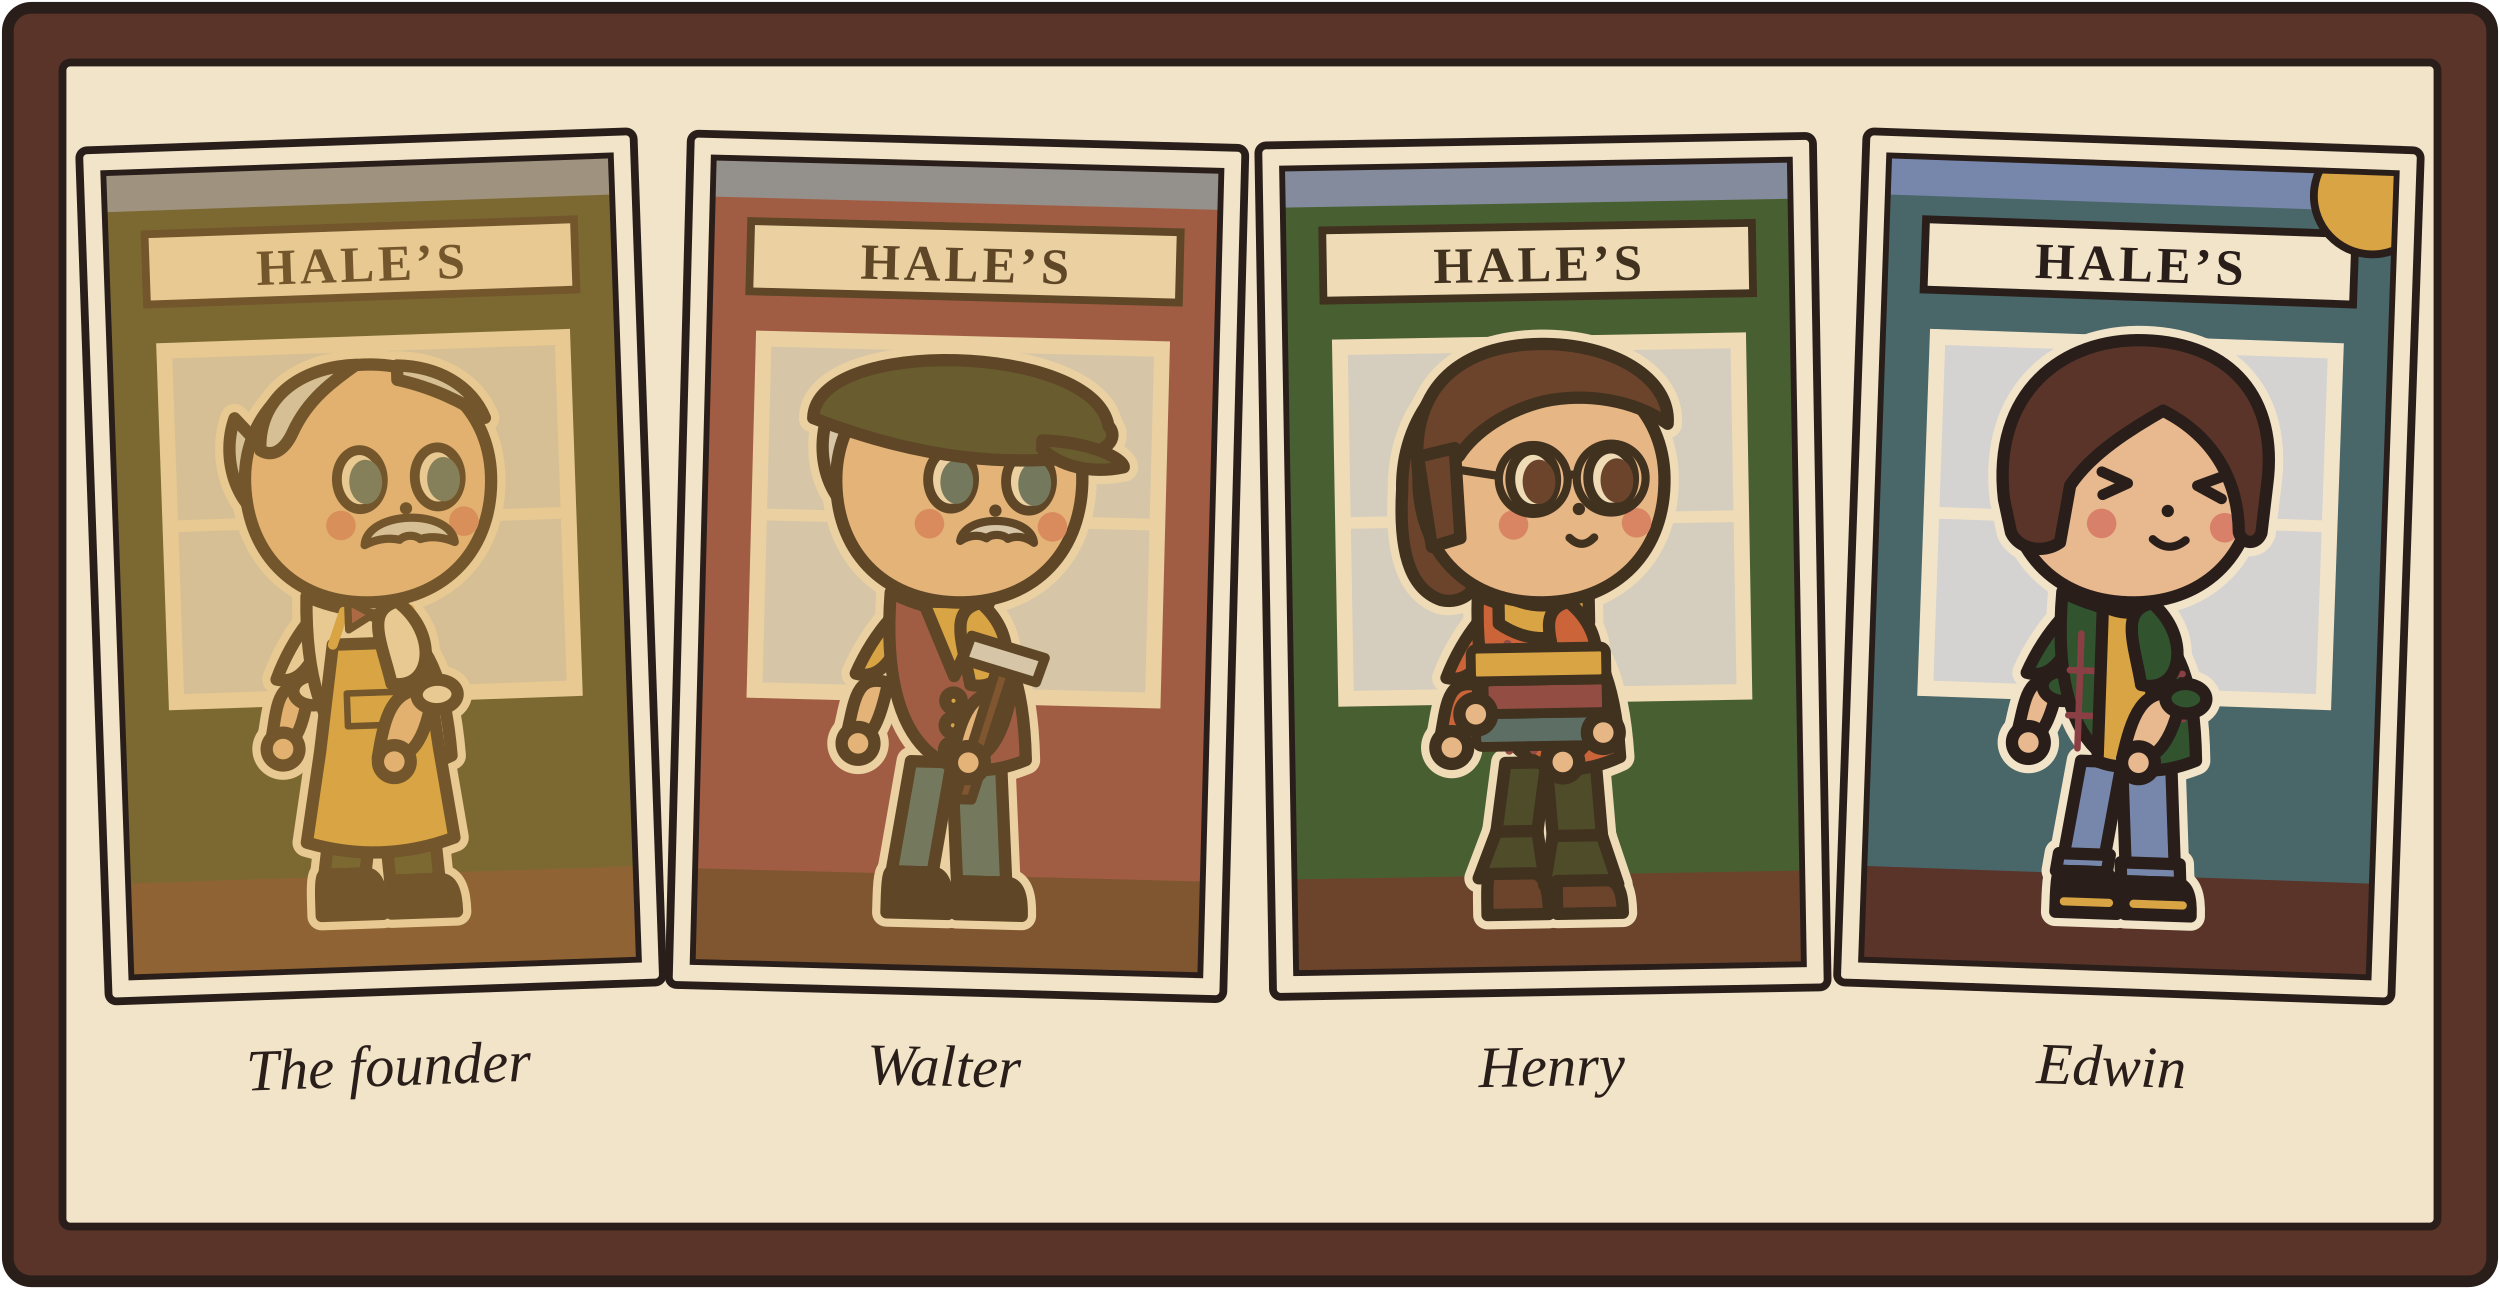
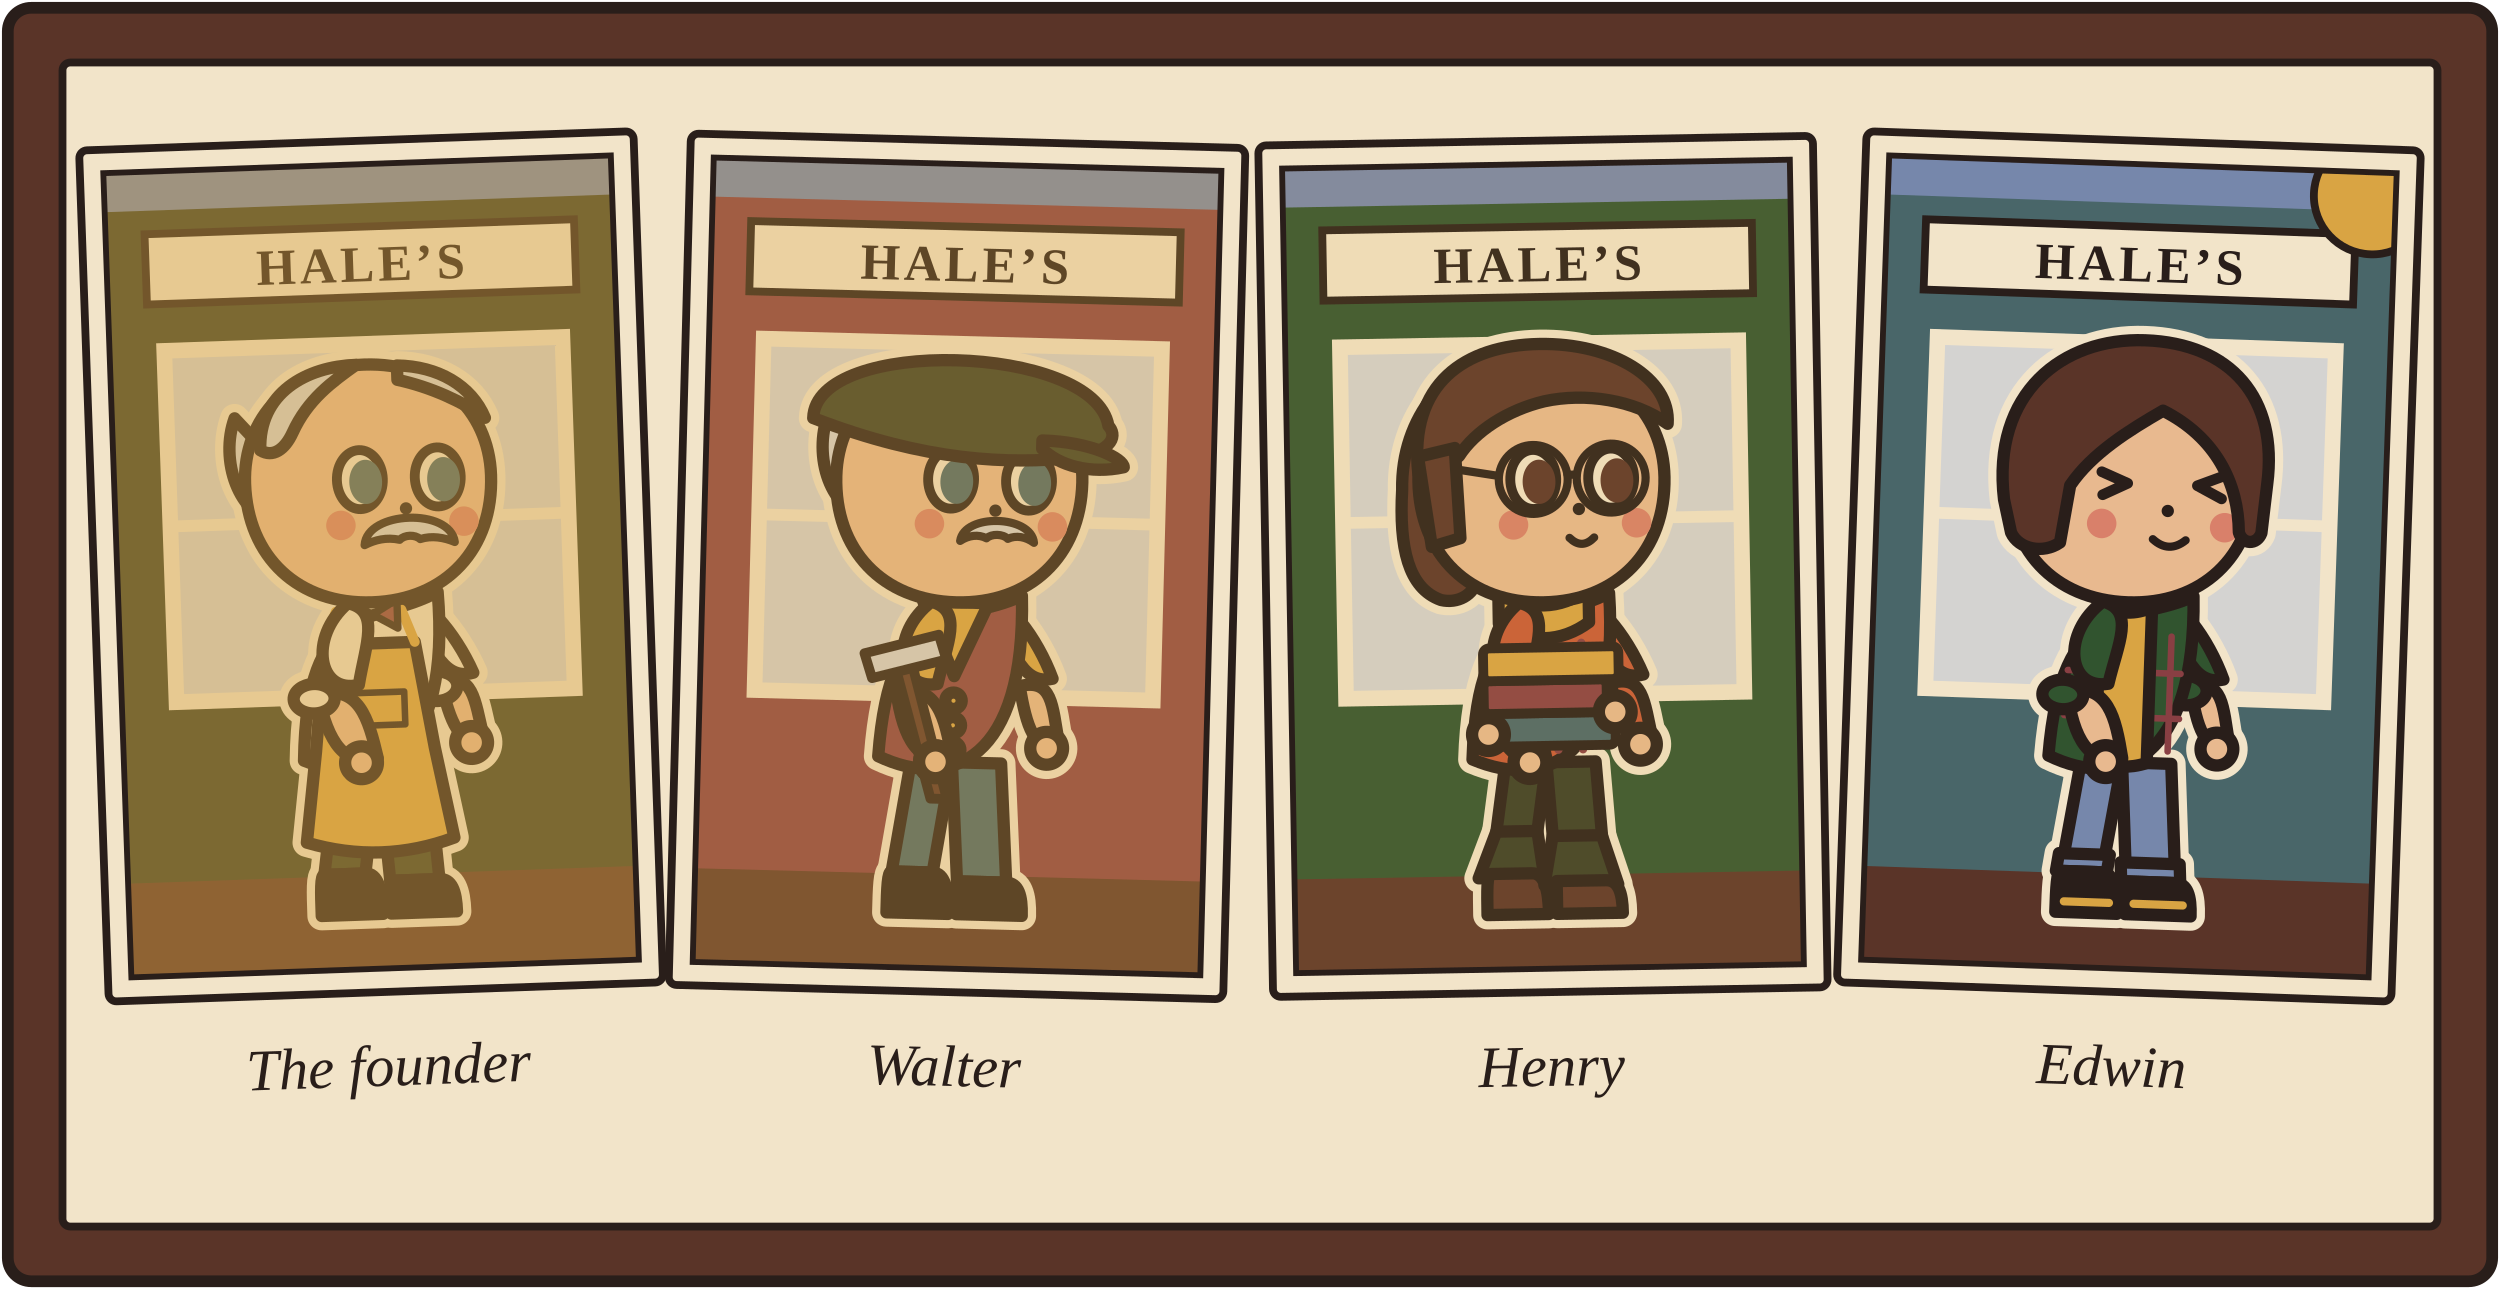
<svg xmlns="http://www.w3.org/2000/svg" viewBox="0 0 640 330" width="640" height="330">
  <rect x="2" y="2" width="636" height="326" rx="6" fill="#5a3428" stroke="#291e1a" stroke-width="3" />
  <rect x="16" y="16" width="608" height="298" rx="2" fill="#f2e4c9" stroke="#291e1a" stroke-width="2" />
  <g transform="rotate(-2 95 145)">
    <rect x="24" y="36" width="142" height="218" rx="2" fill="#f2e4c9" stroke="#291e1a" stroke-width="2" />
    <clipPath id="ph0">
      <rect x="30" y="42" width="130" height="206" />
    </clipPath>
    <g clip-path="url(#ph0)">
      <rect x="30" y="42" width="130" height="206" fill="#7687ab" />
      <rect x="30" y="52" width="130" height="196" fill="#393e26" />
      <rect x="40" y="58" width="110" height="18" fill="#f2e4c9" stroke="#291e1a" stroke-width="2" />
      <text x="95" y="72" text-anchor="middle" font-family="Georgia, 'Times New Roman', serif" font-size="13" font-weight="bold" fill="#291e1a" letter-spacing="1">HALE’S</text>
      <rect x="44" y="88" width="102" height="90" fill="#d4d3d1" stroke="#f2e4c9" stroke-width="4" />
      <path d="M 95 88 L 95 178 M 44 133 L 146 133" stroke="#f2e4c9" stroke-width="3" />
      <rect x="30" y="224" width="130" height="24" fill="#5a3428" />
      <g transform="translate(44.6 74.4) scale(1.05)">
        <g fill="#f2e4c9" stroke="#f2e4c9" stroke-width="7" stroke-linejoin="round" stroke-linecap="round">
-           <path d="M 40,76 C 34,86 32,96 24,94 C 28,84 36,74 40,76 Z" fill="#f2e4c9" />
-           <path d="M 32,96 C 30,106 28,112 22,110 C 24,100 24,94 32,96 Z" fill="#f2e4c9" />
-           <ellipse cx="33" cy="97" rx="5" ry="3.6" fill="#f2e4c9" />
-           <circle cx="25" cy="111" r="4" fill="#f2e4c9" />
+           <path d="M 40,76 C 34,86 32,96 24,94 C 28,84 36,74 40,76 Z" fill="#f2e4c9" transform="translate(96 0) scale(-1 1)" />
+           <path d="M 32,96 C 30,106 28,112 22,110 C 24,100 24,94 32,96 Z" fill="#f2e4c9" transform="translate(96 0) scale(-1 1)" />
+           <ellipse cx="33" cy="97" rx="5" ry="3.6" fill="#f2e4c9" transform="translate(96 0) scale(-1 1)" />
+           <circle cx="25" cy="111" r="4" fill="#f2e4c9" transform="translate(96 0) scale(-1 1)" />
          <path d="M 38,115 L 34,142 L 44,142 L 48,115 Z" fill="#f2e4c9" />
          <path d="M 34,142 L 44,142 C 47,142 48,146 48,152 L 33,152 C 33,146 33,142 34,142 Z" fill="#f2e4c9" />
          <path d="M 48,115 L 50,144 L 62,144 L 60,115 Z" fill="#f2e4c9" />
          <path d="M 50,144 L 62,144 C 65,144 66,147 66,152 L 50,152 Z" fill="#f2e4c9" />
-           <path d="M 32,74 C 48,82 64,74 66,114 C 48,122 30,114 32,74 Z" fill="#f2e4c9" />
-           <path d="M 38,86 L 60,86 L 63,112 L 66,134 C 54,138 42,138 30,134 L 34,112 Z" fill="#f2e4c9" />
-           <path d="M 48,79 L 42,75.5 L 42,82.5 Z M 48,79 L 54,75.5 L 54,82.5 Z" fill="#f2e4c9" />
-           <path d="M 54,76 C 64,84 62,98 52,96 C 50,86 46,78 54,76 Z" fill="#f2e4c9" />
-           <path d="M 62,98 C 60,110 56,116 48,114 C 50,104 52,96 62,98 Z" fill="#f2e4c9" />
-           <ellipse cx="63" cy="99" rx="5" ry="3.6" fill="#f2e4c9" />
-           <circle cx="52" cy="115" r="4" fill="#f2e4c9" />
+           <path d="M 32,74 C 48,82 64,74 66,114 C 48,122 30,114 32,74 Z" fill="#f2e4c9" transform="translate(96 0) scale(-1 1)" />
+           <path d="M 38,86 L 60,86 L 63,112 L 66,134 C 54,138 42,138 30,134 L 34,112 Z" fill="#f2e4c9" transform="translate(96 0) scale(-1 1)" />
+           <path d="M 48,79 L 42,75.5 L 42,82.5 Z M 48,79 L 54,75.5 L 54,82.5 Z" fill="#f2e4c9" transform="translate(96 0) scale(-1 1)" />
+           <path d="M 54,76 C 64,84 62,98 52,96 C 50,86 46,78 54,76 Z" fill="#f2e4c9" transform="translate(96 0) scale(-1 1)" />
+           <path d="M 62,98 C 60,110 56,116 48,114 C 50,104 52,96 62,98 Z" fill="#f2e4c9" transform="translate(96 0) scale(-1 1)" />
+           <ellipse cx="63" cy="99" rx="5" ry="3.6" fill="#f2e4c9" transform="translate(96 0) scale(-1 1)" />
+           <circle cx="52" cy="115" r="4" fill="#f2e4c9" transform="translate(96 0) scale(-1 1)" />
          <path d="M 16,30 C 12,40 16,54 26,56 L 30,46 Z" fill="#f2e4c9" />
          <path d="M 26,52 C 24,62 28,68 34,68 L 34,52 Z" fill="#f2e4c9" />
          <path d="M 48,18 C 66,18 78,30 78,46 C 78,64 66,76 48,76 C 30,76 18,64 18,46 C 18,30 30,18 48,18 Z" fill="#f2e4c9" />
          <path d="M 22,38 C 22,24 34,18 46,18 C 40,22 34,26 30,34 C 28,38 25,40 22,38 Z" fill="#f2e4c9" />
          <path d="M 56,18.5 C 66,19 74,24 77,32 C 72,28 64,24 56,22 Z" fill="#f2e4c9" />
        </g>
        <g stroke="#291e1a" stroke-width="3" stroke-linejoin="round" stroke-linecap="round">
-           <path d="M 40,76 C 34,86 32,96 24,94 C 28,84 36,74 40,76 Z" fill="#f2e4c9" />
-           <path d="M 32,96 C 30,106 28,112 22,110 C 24,100 24,94 32,96 Z" fill="#e8b98f" />
-           <ellipse cx="33" cy="97" rx="5" ry="3.6" fill="#f2e4c9" />
-           <circle cx="25" cy="111" r="4" fill="#e8b98f" />
+           <path d="M 40,76 C 34,86 32,96 24,94 C 28,84 36,74 40,76 Z" fill="#f2e4c9" transform="translate(96 0) scale(-1 1)" />
+           <path d="M 32,96 C 30,106 28,112 22,110 C 24,100 24,94 32,96 Z" fill="#e8b98f" transform="translate(96 0) scale(-1 1)" />
+           <ellipse cx="33" cy="97" rx="5" ry="3.6" fill="#f2e4c9" transform="translate(96 0) scale(-1 1)" />
+           <circle cx="25" cy="111" r="4" fill="#e8b98f" transform="translate(96 0) scale(-1 1)" />
          <path d="M 38,115 L 34,142 L 44,142 L 48,115 Z" fill="#393e26" />
          <path d="M 34,142 L 44,142 C 47,142 48,146 48,152 L 33,152 C 33,146 33,142 34,142 Z" fill="#291e1a" />
          <path d="M 48,115 L 50,144 L 62,144 L 60,115 Z" fill="#393e26" />
          <path d="M 50,144 L 62,144 C 65,144 66,147 66,152 L 50,152 Z" fill="#291e1a" />
-           <path d="M 32,74 C 48,82 64,74 66,114 C 48,122 30,114 32,74 Z" fill="#f2e4c9" />
-           <path d="M 38,86 L 60,86 L 63,112 L 66,134 C 54,138 42,138 30,134 L 34,112 Z" fill="#d9a443" />
-           <path d="M 38,86 L 41,78 M 60,86 L 57,78" fill="none" stroke="#d9a443" stroke-width="2.4" />
-           <path d="M 41,98 L 57,98 L 57,106 L 41,106 Z" fill="none" stroke-width="1.6" />
-           <path d="M 48,79 L 42,75.5 L 42,82.5 Z M 48,79 L 54,75.5 L 54,82.5 Z" fill="#893f43" stroke-width="1.8" />
-           <path d="M 54,76 C 64,84 62,98 52,96 C 50,86 46,78 54,76 Z" fill="#f2e4c9" />
-           <path d="M 62,98 C 60,110 56,116 48,114 C 50,104 52,96 62,98 Z" fill="#e8b98f" />
-           <ellipse cx="63" cy="99" rx="5" ry="3.6" fill="#f2e4c9" />
-           <circle cx="52" cy="115" r="4" fill="#e8b98f" />
+           <path d="M 32,74 C 48,82 64,74 66,114 C 48,122 30,114 32,74 Z" fill="#f2e4c9" transform="translate(96 0) scale(-1 1)" />
+           <path d="M 38,86 L 60,86 L 63,112 L 66,134 C 54,138 42,138 30,134 L 34,112 Z" fill="#d9a443" transform="translate(96 0) scale(-1 1)" />
+           <path d="M 38,86 L 41,78 M 60,86 L 57,78" fill="none" stroke="#d9a443" stroke-width="2.4" transform="translate(96 0) scale(-1 1)" />
+           <path d="M 41,98 L 57,98 L 57,106 L 41,106 Z" fill="none" stroke-width="1.6" transform="translate(96 0) scale(-1 1)" />
+           <path d="M 48,79 L 42,75.5 L 42,82.5 Z M 48,79 L 54,75.5 L 54,82.5 Z" fill="#893f43" stroke-width="1.8" transform="translate(96 0) scale(-1 1)" />
+           <path d="M 54,76 C 64,84 62,98 52,96 C 50,86 46,78 54,76 Z" fill="#f2e4c9" transform="translate(96 0) scale(-1 1)" />
+           <path d="M 62,98 C 60,110 56,116 48,114 C 50,104 52,96 62,98 Z" fill="#e8b98f" transform="translate(96 0) scale(-1 1)" />
+           <ellipse cx="63" cy="99" rx="5" ry="3.6" fill="#f2e4c9" transform="translate(96 0) scale(-1 1)" />
+           <circle cx="52" cy="115" r="4" fill="#e8b98f" transform="translate(96 0) scale(-1 1)" />
          <path d="M 16,30 C 12,40 16,54 26,56 L 30,46 Z" fill="#d4d3d1" />
          <path d="M 26,52 C 24,62 28,68 34,68 L 34,52 Z" fill="#d4d3d1" />
          <path d="M 48,18 C 66,18 78,30 78,46 C 78,64 66,76 48,76 C 30,76 18,64 18,46 C 18,30 30,18 48,18 Z" fill="#e8b98f" />
          <circle cx="41" cy="57" r="3.6" fill="#d9806a" stroke="none" />
          <circle cx="71" cy="57" r="3.6" fill="#d9806a" stroke="none" />
          <ellipse cx="46" cy="46" rx="5.6" ry="7.2" fill="#f2e4c9" stroke-width="2.4" />
          <ellipse cx="47.4" cy="46.6" rx="4" ry="5.4" fill="#496669" stroke="none" />
          <ellipse cx="65" cy="46" rx="5.6" ry="7.2" fill="#f2e4c9" stroke-width="2.4" />
          <ellipse cx="66.4" cy="46.6" rx="4" ry="5.4" fill="#496669" stroke="none" />
          <circle cx="57" cy="53.4" r="1.5" fill="#291e1a" stroke="none" />
          <path d="M 46.6,62 C 47.4,53.6 67.8,53.6 68.6,62 C 66,60.8 63,60.2 60.2,61 C 59,59.8 56.4,59.8 55.2,61 C 52,60.2 49.2,60.8 46.6,62 Z" fill="#d4d3d1" stroke-width="2" />
          <path d="M 22,38 C 22,24 34,18 46,18 C 40,22 34,26 30,34 C 28,38 25,40 22,38 Z" fill="#d4d3d1" />
          <path d="M 56,18.5 C 66,19 74,24 77,32 C 72,28 64,24 56,22 Z" fill="#d4d3d1" />
        </g>
      </g>
      <rect x="30" y="42" width="130" height="206" fill="#d9a443" opacity="0.42" />
    </g>
    <rect x="30" y="42" width="130" height="206" fill="none" stroke="#291e1a" stroke-width="1.5" />
    <text x="95" y="278" text-anchor="middle" font-family="Georgia, 'Times New Roman', serif" font-style="italic" font-size="15" fill="#291e1a">The founder</text>
  </g>
  <g transform="rotate(1.5 245 145)">
    <rect x="174" y="36" width="142" height="218" rx="2" fill="#f2e4c9" stroke="#291e1a" stroke-width="2" />
    <clipPath id="ph1">
      <rect x="180" y="42" width="130" height="206" />
    </clipPath>
    <g clip-path="url(#ph1)">
      <rect x="180" y="42" width="130" height="206" fill="#7687ab" />
      <rect x="180" y="52" width="130" height="196" fill="#893f43" />
      <rect x="190" y="58" width="110" height="18" fill="#f2e4c9" stroke="#291e1a" stroke-width="2" />
      <text x="245" y="72" text-anchor="middle" font-family="Georgia, 'Times New Roman', serif" font-size="13" font-weight="bold" fill="#291e1a" letter-spacing="1">HALE’S</text>
      <rect x="194" y="88" width="102" height="90" fill="#d4d3d1" stroke="#f2e4c9" stroke-width="4" />
      <path d="M 245 88 L 245 178 M 194 133 L 296 133" stroke="#f2e4c9" stroke-width="3" />
      <rect x="180" y="224" width="130" height="24" fill="#5a3428" />
      <g transform="translate(194.6 74.4) scale(1.05)">
        <g fill="#f2e4c9" stroke="#f2e4c9" stroke-width="7" stroke-linejoin="round" stroke-linecap="round">
-           <path d="M 40,76 C 34,86 32,96 24,94 C 28,84 36,74 40,76 Z" fill="#f2e4c9" />
-           <path d="M 32,96 C 30,106 28,112 22,110 C 24,100 24,94 32,96 Z" fill="#f2e4c9" />
-           <circle cx="25" cy="111" r="4" fill="#f2e4c9" />
+           <path d="M 40,76 C 34,86 32,96 24,94 C 28,84 36,74 40,76 Z" fill="#f2e4c9" transform="translate(96 0) scale(-1 1)" />
+           <path d="M 32,96 C 30,106 28,112 22,110 C 24,100 24,94 32,96 Z" fill="#f2e4c9" transform="translate(96 0) scale(-1 1)" />
+           <circle cx="25" cy="111" r="4" fill="#f2e4c9" transform="translate(96 0) scale(-1 1)" />
          <path d="M 38,115 L 34,142 L 44,142 L 48,115 Z" fill="#f2e4c9" />
          <path d="M 34,142 L 44,142 C 47,142 48,146 48,152 L 33,152 C 33,146 33,142 34,142 Z" fill="#f2e4c9" />
          <path d="M 48,115 L 50,144 L 62,144 L 60,115 Z" fill="#f2e4c9" />
          <path d="M 50,144 L 62,144 C 65,144 66,147 66,152 L 50,152 Z" fill="#f2e4c9" />
-           <path d="M 32,74 C 48,82 64,74 66,114 C 48,122 30,114 32,74 Z" fill="#f2e4c9" />
-           <path d="M 40,76 L 56,76 L 48,94 Z" fill="#f2e4c9" />
-           <circle cx="48" cy="100" r="2" fill="#f2e4c9" />
-           <circle cx="48" cy="106" r="2" fill="#f2e4c9" />
-           <circle cx="48" cy="112" r="2" fill="#f2e4c9" />
-           <path d="M 54,76 C 64,84 62,98 52,96 C 50,86 46,78 54,76 Z" fill="#f2e4c9" />
-           <path d="M 62,98 C 60,110 56,116 48,114 C 50,104 52,96 62,98 Z" fill="#f2e4c9" />
-           <circle cx="52" cy="115" r="4" fill="#f2e4c9" />
+           <path d="M 32,74 C 48,82 64,74 66,114 C 48,122 30,114 32,74 Z" fill="#f2e4c9" transform="translate(96 0) scale(-1 1)" />
+           <path d="M 40,76 L 56,76 L 48,94 Z" fill="#f2e4c9" transform="translate(96 0) scale(-1 1)" />
+           <circle cx="48" cy="100" r="2" fill="#f2e4c9" transform="translate(96 0) scale(-1 1)" />
+           <circle cx="48" cy="106" r="2" fill="#f2e4c9" transform="translate(96 0) scale(-1 1)" />
+           <circle cx="48" cy="112" r="2" fill="#f2e4c9" transform="translate(96 0) scale(-1 1)" />
+           <path d="M 54,76 C 64,84 62,98 52,96 C 50,86 46,78 54,76 Z" fill="#f2e4c9" transform="translate(96 0) scale(-1 1)" />
+           <path d="M 62,98 C 60,110 56,116 48,114 C 50,104 52,96 62,98 Z" fill="#f2e4c9" transform="translate(96 0) scale(-1 1)" />
+           <circle cx="52" cy="115" r="4" fill="#f2e4c9" transform="translate(96 0) scale(-1 1)" />
          <path d="M 16,30 C 12,40 16,54 26,56 L 30,46 Z" fill="#f2e4c9" />
          <rect x="28" y="44" width="6" height="12" rx="3" fill="#f2e4c9" />
          <path d="M 48,18 C 66,18 78,30 78,46 C 78,64 66,76 48,76 C 30,76 18,64 18,46 C 18,30 30,18 48,18 Z" fill="#f2e4c9" />
          <path d="M 12,32 C 12,12 80,12 84,32 C 86,34 86,38 76,40 C 60,42 40,42 12,32 Z" fill="#f2e4c9" />
          <path d="M 68,36 C 80,36 88,40 88,42 C 80,44 72,42 68,38 Z" fill="#f2e4c9" />
        </g>
        <g stroke="#291e1a" stroke-width="3" stroke-linejoin="round" stroke-linecap="round">
-           <path d="M 40,76 C 34,86 32,96 24,94 C 28,84 36,74 40,76 Z" fill="#d9a443" />
-           <path d="M 32,96 C 30,106 28,112 22,110 C 24,100 24,94 32,96 Z" fill="#e8b98f" />
-           <circle cx="25" cy="111" r="4" fill="#e8b98f" />
+           <path d="M 40,76 C 34,86 32,96 24,94 C 28,84 36,74 40,76 Z" fill="#d9a443" transform="translate(96 0) scale(-1 1)" />
+           <path d="M 32,96 C 30,106 28,112 22,110 C 24,100 24,94 32,96 Z" fill="#e8b98f" transform="translate(96 0) scale(-1 1)" />
+           <circle cx="25" cy="111" r="4" fill="#e8b98f" transform="translate(96 0) scale(-1 1)" />
          <path d="M 38,115 L 34,142 L 44,142 L 48,115 Z" fill="#496669" />
          <path d="M 34,142 L 44,142 C 47,142 48,146 48,152 L 33,152 C 33,146 33,142 34,142 Z" fill="#291e1a" />
          <path d="M 48,115 L 50,144 L 62,144 L 60,115 Z" fill="#496669" />
          <path d="M 50,144 L 62,144 C 65,144 66,147 66,152 L 50,152 Z" fill="#291e1a" />
-           <path d="M 32,74 C 48,82 64,74 66,114 C 48,122 30,114 32,74 Z" fill="#893f43" />
-           <path d="M 40,76 L 56,76 L 48,94 Z" fill="#d9a443" />
-           <circle cx="48" cy="100" r="2" fill="#d9a443" />
-           <circle cx="48" cy="106" r="2" fill="#d9a443" />
-           <circle cx="48" cy="112" r="2" fill="#d9a443" />
-           <path d="M 54,76 C 64,84 62,98 52,96 C 50,86 46,78 54,76 Z" fill="#d9a443" />
-           <path d="M 62,98 C 60,110 56,116 48,114 C 50,104 52,96 62,98 Z" fill="#e8b98f" />
-           <circle cx="52" cy="115" r="4" fill="#e8b98f" />
+           <path d="M 32,74 C 48,82 64,74 66,114 C 48,122 30,114 32,74 Z" fill="#893f43" transform="translate(96 0) scale(-1 1)" />
+           <path d="M 40,76 L 56,76 L 48,94 Z" fill="#d9a443" transform="translate(96 0) scale(-1 1)" />
+           <circle cx="48" cy="100" r="2" fill="#d9a443" transform="translate(96 0) scale(-1 1)" />
+           <circle cx="48" cy="106" r="2" fill="#d9a443" transform="translate(96 0) scale(-1 1)" />
+           <circle cx="48" cy="112" r="2" fill="#d9a443" transform="translate(96 0) scale(-1 1)" />
+           <path d="M 54,76 C 64,84 62,98 52,96 C 50,86 46,78 54,76 Z" fill="#d9a443" transform="translate(96 0) scale(-1 1)" />
+           <path d="M 62,98 C 60,110 56,116 48,114 C 50,104 52,96 62,98 Z" fill="#e8b98f" transform="translate(96 0) scale(-1 1)" />
+           <circle cx="52" cy="115" r="4" fill="#e8b98f" transform="translate(96 0) scale(-1 1)" />
          <path d="M 16,30 C 12,40 16,54 26,56 L 30,46 Z" fill="#d4d3d1" />
          <rect x="28" y="44" width="6" height="12" rx="3" fill="#d4d3d1" />
          <path d="M 48,18 C 66,18 78,30 78,46 C 78,64 66,76 48,76 C 30,76 18,64 18,46 C 18,30 30,18 48,18 Z" fill="#e8b98f" />
          <circle cx="41" cy="57" r="3.6" fill="#d9806a" stroke="none" />
          <circle cx="71" cy="57" r="3.6" fill="#d9806a" stroke="none" />
          <ellipse cx="46" cy="46" rx="5.6" ry="7.2" fill="#f2e4c9" stroke-width="2.4" />
          <ellipse cx="47.4" cy="46.6" rx="4" ry="5.4" fill="#496669" stroke="none" />
          <ellipse cx="65" cy="46" rx="5.6" ry="7.2" fill="#f2e4c9" stroke-width="2.4" />
          <ellipse cx="66.4" cy="46.6" rx="4" ry="5.4" fill="#496669" stroke="none" />
          <circle cx="57" cy="53.4" r="1.5" fill="#291e1a" stroke="none" />
          <path d="M 48.6,61 C 49.4,54.2 65.8,54.2 66.6,61 C 64.6,59.6 62.2,59.2 60.2,60.2 C 59,59 56.2,59 55,60.2 C 53,59.2 50.6,59.6 48.6,61 Z" fill="#d4d3d1" stroke-width="2" />
          <path d="M 12,32 C 12,12 80,12 84,32 C 86,34 86,38 76,40 C 60,42 40,42 12,32 Z" fill="#393e26" />
          <path d="M 68,36 C 80,36 88,40 88,42 C 80,44 72,42 68,38 Z" fill="#393e26" />
        </g>
-         <g stroke="#291e1a" stroke-width="3" stroke-linejoin="round" stroke-linecap="round">
+         <g transform="translate(96 0) scale(-1 1)" stroke="#291e1a" stroke-width="3" stroke-linejoin="round" stroke-linecap="round">
          <path d="M 49,124 L 53,124 L 63,90 L 59,89 Z" fill="#5a3428" stroke-width="2.4" />
          <path d="M 52,84 L 70,89 L 68,95 L 50,90 Z" fill="#d4d3d1" stroke-width="2.4" />
          <circle cx="52" cy="115" r="4" fill="#e8b98f" />
        </g>
      </g>
      <rect x="180" y="42" width="130" height="206" fill="#d9a443" opacity="0.3" />
    </g>
    <rect x="180" y="42" width="130" height="206" fill="none" stroke="#291e1a" stroke-width="1.5" />
    <text x="245" y="278" text-anchor="middle" font-family="Georgia, 'Times New Roman', serif" font-style="italic" font-size="15" fill="#291e1a">Walter</text>
  </g>
  <g transform="rotate(-1 395 145)">
    <rect x="324" y="36" width="142" height="218" rx="2" fill="#f2e4c9" stroke="#291e1a" stroke-width="2" />
    <clipPath id="ph2">
      <rect x="330" y="42" width="130" height="206" />
    </clipPath>
    <g clip-path="url(#ph2)">
      <rect x="330" y="42" width="130" height="206" fill="#7687ab" />
      <rect x="330" y="52" width="130" height="196" fill="#31542f" />
      <rect x="340" y="58" width="110" height="18" fill="#f2e4c9" stroke="#291e1a" stroke-width="2" />
      <text x="395" y="72" text-anchor="middle" font-family="Georgia, 'Times New Roman', serif" font-size="13" font-weight="bold" fill="#291e1a" letter-spacing="1">HALE’S</text>
      <rect x="344" y="88" width="102" height="90" fill="#d4d3d1" stroke="#f2e4c9" stroke-width="4" />
      <path d="M 395 88 L 395 178 M 344 133 L 446 133" stroke="#f2e4c9" stroke-width="3" />
      <rect x="330" y="224" width="130" height="24" fill="#5a3428" />
      <g transform="translate(344.6 74.4) scale(1.05)">
        <g fill="#f2e4c9" stroke="#f2e4c9" stroke-width="7" stroke-linejoin="round" stroke-linecap="round">
-           <path d="M 40,76 C 34,86 32,96 24,94 C 28,84 36,74 40,76 Z" fill="#f2e4c9" />
-           <path d="M 32,96 C 30,106 28,112 22,110 C 24,100 24,94 32,96 Z" fill="#f2e4c9" />
-           <circle cx="25" cy="111" r="4" fill="#f2e4c9" />
+           <path d="M 40,76 C 34,86 32,96 24,94 C 28,84 36,74 40,76 Z" fill="#f2e4c9" transform="translate(96 0) scale(-1 1)" />
+           <path d="M 32,96 C 30,106 28,112 22,110 C 24,100 24,94 32,96 Z" fill="#f2e4c9" transform="translate(96 0) scale(-1 1)" />
+           <circle cx="25" cy="111" r="4" fill="#f2e4c9" transform="translate(96 0) scale(-1 1)" />
          <path d="M 38,115 L 34,142 L 44,142 L 48,115 Z" fill="#f2e4c9" />
          <path d="M 35.5,131.7 L 31,143 L 47,143 L 45.5,131.7 Z" fill="#f2e4c9" />
          <path d="M 34,142 L 44,142 C 47,142 48,146 48,152 L 33,152 C 33,146 33,142 34,142 Z" fill="#f2e4c9" />
          <path d="M 48,115 L 50,144 L 62,144 L 60,115 Z" fill="#f2e4c9" />
          <path d="M 49.2,133 L 47,145 L 65,145 L 61.2,133 Z" fill="#f2e4c9" />
          <path d="M 50,144 L 62,144 C 65,144 66,147 66,152 L 50,152 Z" fill="#f2e4c9" />
-           <path d="M 32,74 C 48,82 64,74 66,114 C 48,122 30,114 32,74 Z" fill="#f2e4c9" />
-           <path d="M 37,73 C 44,78 52,78 59,73 L 59,81 C 52,86 44,86 37,81 Z" fill="#f2e4c9" />
-           <path d="M 54,76 C 64,84 62,98 52,96 C 50,86 46,78 54,76 Z" fill="#f2e4c9" />
-           <path d="M 62,98 C 60,110 56,116 48,114 C 50,104 52,96 62,98 Z" fill="#f2e4c9" />
-           <circle cx="52" cy="115" r="4" fill="#f2e4c9" />
+           <path d="M 32,74 C 48,82 64,74 66,114 C 48,122 30,114 32,74 Z" fill="#f2e4c9" transform="translate(96 0) scale(-1 1)" />
+           <path d="M 37,73 C 44,78 52,78 59,73 L 59,81 C 52,86 44,86 37,81 Z" fill="#f2e4c9" transform="translate(96 0) scale(-1 1)" />
+           <path d="M 54,76 C 64,84 62,98 52,96 C 50,86 46,78 54,76 Z" fill="#f2e4c9" transform="translate(96 0) scale(-1 1)" />
+           <path d="M 62,98 C 60,110 56,116 48,114 C 50,104 52,96 62,98 Z" fill="#f2e4c9" transform="translate(96 0) scale(-1 1)" />
+           <circle cx="52" cy="115" r="4" fill="#f2e4c9" transform="translate(96 0) scale(-1 1)" />
          <path d="M 40,15 C 26,17 14,30 14,48 C 13,62 15,72 23,75 C 27,76 31,74 32,70 L 36,40 Z" fill="#f2e4c9" />
          <path d="M 48,18 C 66,18 78,30 78,46 C 78,64 66,76 48,76 C 30,76 18,64 18,46 C 18,30 30,18 48,18 Z" fill="#f2e4c9" />
          <path d="M 18,44 C 16,22 30,13 48,13 C 66,13 80,22 79,33 C 71,27 59,25 49,27 C 40,29 32,34 28,40 C 24,43 21,44 18,44 Z" fill="#f2e4c9" />
          <path d="M 18,40 L 27,38 L 28,60 L 21,62 Z" fill="#f2e4c9" />
        </g>
        <g stroke="#291e1a" stroke-width="3" stroke-linejoin="round" stroke-linecap="round">
-           <path d="M 40,76 C 34,86 32,96 24,94 C 28,84 36,74 40,76 Z" fill="#c95937" />
-           <path d="M 32,96 C 30,106 28,112 22,110 C 24,100 24,94 32,96 Z" fill="#c95937" />
-           <circle cx="25" cy="111" r="4" fill="#e8b98f" />
+           <path d="M 40,76 C 34,86 32,96 24,94 C 28,84 36,74 40,76 Z" fill="#c95937" transform="translate(96 0) scale(-1 1)" />
+           <path d="M 32,96 C 30,106 28,112 22,110 C 24,100 24,94 32,96 Z" fill="#c95937" transform="translate(96 0) scale(-1 1)" />
+           <circle cx="25" cy="111" r="4" fill="#e8b98f" transform="translate(96 0) scale(-1 1)" />
          <path d="M 38,115 L 34,142 L 44,142 L 48,115 Z" fill="#393e26" />
          <path d="M 35.5,131.7 L 31,143 L 47,143 L 45.5,131.7 Z" fill="#393e26" />
          <path d="M 34,142 L 44,142 C 47,142 48,146 48,152 L 33,152 C 33,146 33,142 34,142 Z" fill="#5a3428" />
          <path d="M 48,115 L 50,144 L 62,144 L 60,115 Z" fill="#393e26" />
          <path d="M 49.2,133 L 47,145 L 65,145 L 61.2,133 Z" fill="#393e26" />
          <path d="M 50,144 L 62,144 C 65,144 66,147 66,152 L 50,152 Z" fill="#5a3428" />
-           <path d="M 32,74 C 48,82 64,74 66,114 C 48,122 30,114 32,74 Z" fill="#c95937" />
-           <path d="M 39,86 L 39,112" fill="none" stroke="#893f43" stroke-width="2" />
-           <path d="M 45,86 L 45,112" fill="none" stroke="#893f43" stroke-width="2" />
-           <path d="M 51,86 L 51,110" fill="none" stroke="#893f43" stroke-width="2" />
-           <path d="M 57,86 L 57,110" fill="none" stroke="#893f43" stroke-width="2" />
-           <path d="M 37,73 C 44,78 52,78 59,73 L 59,81 C 52,86 44,86 37,81 Z" fill="#d9a443" />
-           <path d="M 54,76 C 64,84 62,98 52,96 C 50,86 46,78 54,76 Z" fill="#c95937" />
-           <path d="M 62,98 C 60,110 56,116 48,114 C 50,104 52,96 62,98 Z" fill="#c95937" />
-           <circle cx="52" cy="115" r="4" fill="#e8b98f" />
+           <path d="M 32,74 C 48,82 64,74 66,114 C 48,122 30,114 32,74 Z" fill="#c95937" transform="translate(96 0) scale(-1 1)" />
+           <path d="M 39,86 L 39,112" fill="none" stroke="#893f43" stroke-width="2" transform="translate(96 0) scale(-1 1)" />
+           <path d="M 45,86 L 45,112" fill="none" stroke="#893f43" stroke-width="2" transform="translate(96 0) scale(-1 1)" />
+           <path d="M 51,86 L 51,110" fill="none" stroke="#893f43" stroke-width="2" transform="translate(96 0) scale(-1 1)" />
+           <path d="M 57,86 L 57,110" fill="none" stroke="#893f43" stroke-width="2" transform="translate(96 0) scale(-1 1)" />
+           <path d="M 37,73 C 44,78 52,78 59,73 L 59,81 C 52,86 44,86 37,81 Z" fill="#d9a443" transform="translate(96 0) scale(-1 1)" />
+           <path d="M 54,76 C 64,84 62,98 52,96 C 50,86 46,78 54,76 Z" fill="#c95937" transform="translate(96 0) scale(-1 1)" />
+           <path d="M 62,98 C 60,110 56,116 48,114 C 50,104 52,96 62,98 Z" fill="#c95937" transform="translate(96 0) scale(-1 1)" />
+           <circle cx="52" cy="115" r="4" fill="#e8b98f" transform="translate(96 0) scale(-1 1)" />
          <path d="M 40,15 C 26,17 14,30 14,48 C 13,62 15,72 23,75 C 27,76 31,74 32,70 L 36,40 Z" fill="#5a3428" />
          <path d="M 48,18 C 66,18 78,30 78,46 C 78,64 66,76 48,76 C 30,76 18,64 18,46 C 18,30 30,18 48,18 Z" fill="#e8b98f" />
          <circle cx="41" cy="57" r="3.6" fill="#d9806a" stroke="none" />
          <circle cx="71" cy="57" r="3.6" fill="#d9806a" stroke="none" />
          <ellipse cx="46" cy="46" rx="5.6" ry="7.2" fill="#f2e4c9" stroke-width="2.4" />
          <ellipse cx="47.4" cy="46.6" rx="4" ry="5.4" fill="#5a3428" stroke="none" />
          <ellipse cx="65" cy="46" rx="5.6" ry="7.2" fill="#f2e4c9" stroke-width="2.4" />
          <ellipse cx="66.4" cy="46.6" rx="4" ry="5.4" fill="#5a3428" stroke="none" />
          <circle cx="57" cy="53.4" r="1.5" fill="#291e1a" stroke="none" />
          <circle cx="46" cy="46" r="8.4" fill="none" stroke-width="2" />
          <circle cx="65" cy="46" r="8.4" fill="none" stroke-width="2" />
          <path d="M 54.4,45 L 56.6,45" fill="none" stroke-width="2" />
          <path d="M 37.6,45 L 26,43" fill="none" stroke-width="2" />
          <path d="M 54.6,60.4 Q 57.6,63.4 60.6,60.4" fill="none" stroke-width="2" />
          <path d="M 18,44 C 16,22 30,13 48,13 C 66,13 80,22 79,33 C 71,27 59,25 49,27 C 40,29 32,34 28,40 C 24,43 21,44 18,44 Z" fill="#5a3428" />
          <path d="M 18,40 L 27,38 L 28,60 L 21,62 Z" fill="#5a3428" />
        </g>
-         <g stroke="#291e1a" stroke-width="3" stroke-linejoin="round" stroke-linecap="round">
+         <g transform="translate(96 0) scale(-1 1)" stroke="#291e1a" stroke-width="3" stroke-linejoin="round" stroke-linecap="round">
          <rect x="31" y="103" width="34" height="8" rx="1.5" fill="#496669" stroke-width="2.4" />
          <rect x="33" y="95" width="30" height="8" rx="1.5" fill="#893f43" stroke-width="2.4" />
          <rect x="30" y="87" width="33" height="8" rx="1.5" fill="#d9a443" stroke-width="2.4" />
          <circle cx="31" cy="103" r="4" fill="#e8b98f" stroke-width="3" />
          <circle cx="62" cy="108" r="4" fill="#e8b98f" stroke-width="3" />
        </g>
      </g>
      <rect x="330" y="42" width="130" height="206" fill="#d9a443" opacity="0.14" />
    </g>
    <rect x="330" y="42" width="130" height="206" fill="none" stroke="#291e1a" stroke-width="1.5" />
    <text x="395" y="278" text-anchor="middle" font-family="Georgia, 'Times New Roman', serif" font-style="italic" font-size="15" fill="#291e1a">Henry</text>
  </g>
  <g transform="rotate(2 545 145)">
    <rect x="474" y="36" width="142" height="218" rx="2" fill="#f2e4c9" stroke="#291e1a" stroke-width="2" />
    <clipPath id="ph3">
      <rect x="480" y="42" width="130" height="206" />
    </clipPath>
    <g clip-path="url(#ph3)">
      <rect x="480" y="42" width="130" height="206" fill="#7687ab" />
      <rect x="480" y="52" width="130" height="196" fill="#496669" />
      <rect x="490" y="58" width="110" height="18" fill="#f2e4c9" stroke="#291e1a" stroke-width="2" />
      <text x="545" y="72" text-anchor="middle" font-family="Georgia, 'Times New Roman', serif" font-size="13" font-weight="bold" fill="#291e1a" letter-spacing="1">HALE’S</text>
      <circle cx="604" cy="48" r="15" fill="#d9a443" stroke="#291e1a" stroke-width="2" />
      <rect x="494" y="88" width="102" height="90" fill="#d4d3d1" stroke="#f2e4c9" stroke-width="4" />
      <path d="M 545 88 L 545 178 M 494 133 L 596 133" stroke="#f2e4c9" stroke-width="3" />
      <rect x="480" y="224" width="130" height="24" fill="#5a3428" />
      <g transform="translate(494.6 74.4) scale(1.05)">
        <g fill="#f2e4c9" stroke="#f2e4c9" stroke-width="7" stroke-linejoin="round" stroke-linecap="round">
-           <path d="M 40,76 C 34,86 32,96 24,94 C 28,84 36,74 40,76 Z" fill="#f2e4c9" />
-           <path d="M 32,96 C 30,106 28,112 22,110 C 24,100 24,94 32,96 Z" fill="#f2e4c9" />
-           <ellipse cx="33" cy="97" rx="5" ry="3.6" fill="#f2e4c9" />
-           <circle cx="25" cy="111" r="4" fill="#f2e4c9" />
+           <path d="M 40,76 C 34,86 32,96 24,94 C 28,84 36,74 40,76 Z" fill="#f2e4c9" transform="translate(96 0) scale(-1 1)" />
+           <path d="M 32,96 C 30,106 28,112 22,110 C 24,100 24,94 32,96 Z" fill="#f2e4c9" transform="translate(96 0) scale(-1 1)" />
+           <ellipse cx="33" cy="97" rx="5" ry="3.6" fill="#f2e4c9" transform="translate(96 0) scale(-1 1)" />
+           <circle cx="25" cy="111" r="4" fill="#f2e4c9" transform="translate(96 0) scale(-1 1)" />
          <path d="M 38,115 L 34,142 L 44,142 L 48,115 Z" fill="#f2e4c9" />
          <path d="M 33.4,137.7 L 32.8,142 L 45.2,142 L 45.8,137.7 Z" fill="#f2e4c9" />
          <path d="M 34,142 L 44,142 C 47,142 48,146 48,152 L 33,152 C 33,146 33,142 34,142 Z" fill="#f2e4c9" />
          <path d="M 48,115 L 50,144 L 62,144 L 60,115 Z" fill="#f2e4c9" />
          <path d="M 48.5,139.4 L 48.8,144 L 63.2,144 L 62.9,139.4 Z" fill="#f2e4c9" />
          <path d="M 50,144 L 62,144 C 65,144 66,147 66,152 L 50,152 Z" fill="#f2e4c9" />
-           <path d="M 32,74 C 48,82 64,74 66,114 C 48,122 30,114 32,74 Z" fill="#f2e4c9" />
-           <path d="M 42,77 C 46,79 50,79 54,77 L 55,115 C 51,116.5 46,116.5 42,115 Z" fill="#f2e4c9" />
-           <path d="M 54,76 C 64,84 62,98 52,96 C 50,86 46,78 54,76 Z" fill="#f2e4c9" />
-           <path d="M 62,98 C 60,110 56,116 48,114 C 50,104 52,96 62,98 Z" fill="#f2e4c9" />
-           <ellipse cx="63" cy="99" rx="5" ry="3.6" fill="#f2e4c9" />
-           <circle cx="52" cy="115" r="4" fill="#f2e4c9" />
+           <path d="M 32,74 C 48,82 64,74 66,114 C 48,122 30,114 32,74 Z" fill="#f2e4c9" transform="translate(96 0) scale(-1 1)" />
+           <path d="M 42,77 C 46,79 50,79 54,77 L 55,115 C 51,116.5 46,116.5 42,115 Z" fill="#f2e4c9" transform="translate(96 0) scale(-1 1)" />
+           <path d="M 54,76 C 64,84 62,98 52,96 C 50,86 46,78 54,76 Z" fill="#f2e4c9" transform="translate(96 0) scale(-1 1)" />
+           <path d="M 62,98 C 60,110 56,116 48,114 C 50,104 52,96 62,98 Z" fill="#f2e4c9" transform="translate(96 0) scale(-1 1)" />
+           <ellipse cx="63" cy="99" rx="5" ry="3.6" fill="#f2e4c9" transform="translate(96 0) scale(-1 1)" />
+           <circle cx="52" cy="115" r="4" fill="#f2e4c9" transform="translate(96 0) scale(-1 1)" />
          <path d="M 48,18 C 66,18 78,30 78,46 C 78,64 66,76 48,76 C 30,76 18,64 18,46 C 18,30 30,18 48,18 Z" fill="#f2e4c9" />
          <path d="M 17,52 C 13,26 30,12 50,12 C 71,12 83,25 81,46 L 80,58 C 79,61 75.5,61 74.5,58 C 74,46 68,35 55,29 C 47,34 38,40 33,48 L 31,62 C 27,65 21,64 19,60 Z" fill="#f2e4c9" />
        </g>
        <g stroke="#291e1a" stroke-width="3" stroke-linejoin="round" stroke-linecap="round">
-           <path d="M 40,76 C 34,86 32,96 24,94 C 28,84 36,74 40,76 Z" fill="#31542f" />
-           <path d="M 32,96 C 30,106 28,112 22,110 C 24,100 24,94 32,96 Z" fill="#e8b98f" />
-           <ellipse cx="33" cy="97" rx="5" ry="3.6" fill="#31542f" />
-           <circle cx="25" cy="111" r="4" fill="#e8b98f" />
+           <path d="M 40,76 C 34,86 32,96 24,94 C 28,84 36,74 40,76 Z" fill="#31542f" transform="translate(96 0) scale(-1 1)" />
+           <path d="M 32,96 C 30,106 28,112 22,110 C 24,100 24,94 32,96 Z" fill="#e8b98f" transform="translate(96 0) scale(-1 1)" />
+           <ellipse cx="33" cy="97" rx="5" ry="3.6" fill="#31542f" transform="translate(96 0) scale(-1 1)" />
+           <circle cx="25" cy="111" r="4" fill="#e8b98f" transform="translate(96 0) scale(-1 1)" />
          <path d="M 38,115 L 34,142 L 44,142 L 48,115 Z" fill="#7687ab" />
          <path d="M 33.4,137.7 L 32.8,142 L 45.2,142 L 45.8,137.7 Z" fill="#7687ab" />
          <path d="M 34,142 L 44,142 C 47,142 48,146 48,152 L 33,152 C 33,146 33,142 34,142 Z" fill="#291e1a" />
          <path d="M 35,149.4 L 46,149.4" fill="none" stroke="#d9a443" stroke-width="2" />
          <path d="M 48,115 L 50,144 L 62,144 L 60,115 Z" fill="#7687ab" />
          <path d="M 48.5,139.4 L 48.8,144 L 63.2,144 L 62.9,139.4 Z" fill="#7687ab" />
          <path d="M 50,144 L 62,144 C 65,144 66,147 66,152 L 50,152 Z" fill="#291e1a" />
          <path d="M 52,149.4 L 64,149.4" fill="none" stroke="#d9a443" stroke-width="2" />
-           <path d="M 32,74 C 48,82 64,74 66,114 C 48,122 30,114 32,74 Z" fill="#31542f" />
-           <path d="M 37,84 L 37,112" fill="none" stroke="#893f43" stroke-width="1.6" />
-           <path d="M 34.5,93 L 42,93" fill="none" stroke="#893f43" stroke-width="1.6" />
-           <path d="M 34.5,104 L 42,104" fill="none" stroke="#893f43" stroke-width="1.6" />
-           <path d="M 59.5,84 L 59.5,108" fill="none" stroke="#893f43" stroke-width="1.6" />
-           <path d="M 55,93 L 62,93" fill="none" stroke="#893f43" stroke-width="1.6" />
-           <path d="M 55,104 L 62.5,104" fill="none" stroke="#893f43" stroke-width="1.6" />
-           <path d="M 42,77 C 46,79 50,79 54,77 L 55,115 C 51,116.5 46,116.5 42,115 Z" fill="#d9a443" />
-           <path d="M 54,76 C 64,84 62,98 52,96 C 50,86 46,78 54,76 Z" fill="#31542f" />
-           <path d="M 62,98 C 60,110 56,116 48,114 C 50,104 52,96 62,98 Z" fill="#e8b98f" />
-           <ellipse cx="63" cy="99" rx="5" ry="3.6" fill="#31542f" />
-           <circle cx="52" cy="115" r="4" fill="#e8b98f" />
+           <path d="M 32,74 C 48,82 64,74 66,114 C 48,122 30,114 32,74 Z" fill="#31542f" transform="translate(96 0) scale(-1 1)" />
+           <path d="M 37,84 L 37,112" fill="none" stroke="#893f43" stroke-width="1.6" transform="translate(96 0) scale(-1 1)" />
+           <path d="M 34.5,93 L 42,93" fill="none" stroke="#893f43" stroke-width="1.6" transform="translate(96 0) scale(-1 1)" />
+           <path d="M 34.5,104 L 42,104" fill="none" stroke="#893f43" stroke-width="1.6" transform="translate(96 0) scale(-1 1)" />
+           <path d="M 59.5,84 L 59.5,108" fill="none" stroke="#893f43" stroke-width="1.6" transform="translate(96 0) scale(-1 1)" />
+           <path d="M 55,93 L 62,93" fill="none" stroke="#893f43" stroke-width="1.6" transform="translate(96 0) scale(-1 1)" />
+           <path d="M 55,104 L 62.5,104" fill="none" stroke="#893f43" stroke-width="1.6" transform="translate(96 0) scale(-1 1)" />
+           <path d="M 42,77 C 46,79 50,79 54,77 L 55,115 C 51,116.5 46,116.5 42,115 Z" fill="#d9a443" transform="translate(96 0) scale(-1 1)" />
+           <path d="M 54,76 C 64,84 62,98 52,96 C 50,86 46,78 54,76 Z" fill="#31542f" transform="translate(96 0) scale(-1 1)" />
+           <path d="M 62,98 C 60,110 56,116 48,114 C 50,104 52,96 62,98 Z" fill="#e8b98f" transform="translate(96 0) scale(-1 1)" />
+           <ellipse cx="63" cy="99" rx="5" ry="3.6" fill="#31542f" transform="translate(96 0) scale(-1 1)" />
+           <circle cx="52" cy="115" r="4" fill="#e8b98f" transform="translate(96 0) scale(-1 1)" />
          <path d="M 48,18 C 66,18 78,30 78,46 C 78,64 66,76 48,76 C 30,76 18,64 18,46 C 18,30 30,18 48,18 Z" fill="#e8b98f" />
          <circle cx="41" cy="57" r="3.6" fill="#d9806a" stroke="none" />
          <circle cx="71" cy="57" r="3.6" fill="#d9806a" stroke="none" />
          <path d="M 40.6,44.4 L 47,47 L 41,50" fill="none" stroke-width="2.6" />
          <path d="M 70.4,44.4 L 64,47 L 70,50" fill="none" stroke-width="2.6" />
          <circle cx="57" cy="53.4" r="1.5" fill="#291e1a" stroke="none" />
          <path d="M 53.6,60.4 Q 57.6,63.8 61.6,60.4" fill="none" stroke-width="2" />
          <path d="M 17,52 C 13,26 30,12 50,12 C 71,12 83,25 81,46 L 80,58 C 79,61 75.5,61 74.5,58 C 74,46 68,35 55,29 C 47,34 38,40 33,48 L 31,62 C 27,65 21,64 19,60 Z" fill="#5a3428" />
        </g>
      </g>
    </g>
    <rect x="480" y="42" width="130" height="206" fill="none" stroke="#291e1a" stroke-width="1.5" />
    <text x="545" y="278" text-anchor="middle" font-family="Georgia, 'Times New Roman', serif" font-style="italic" font-size="15" fill="#291e1a">Edwin</text>
  </g>
</svg>
